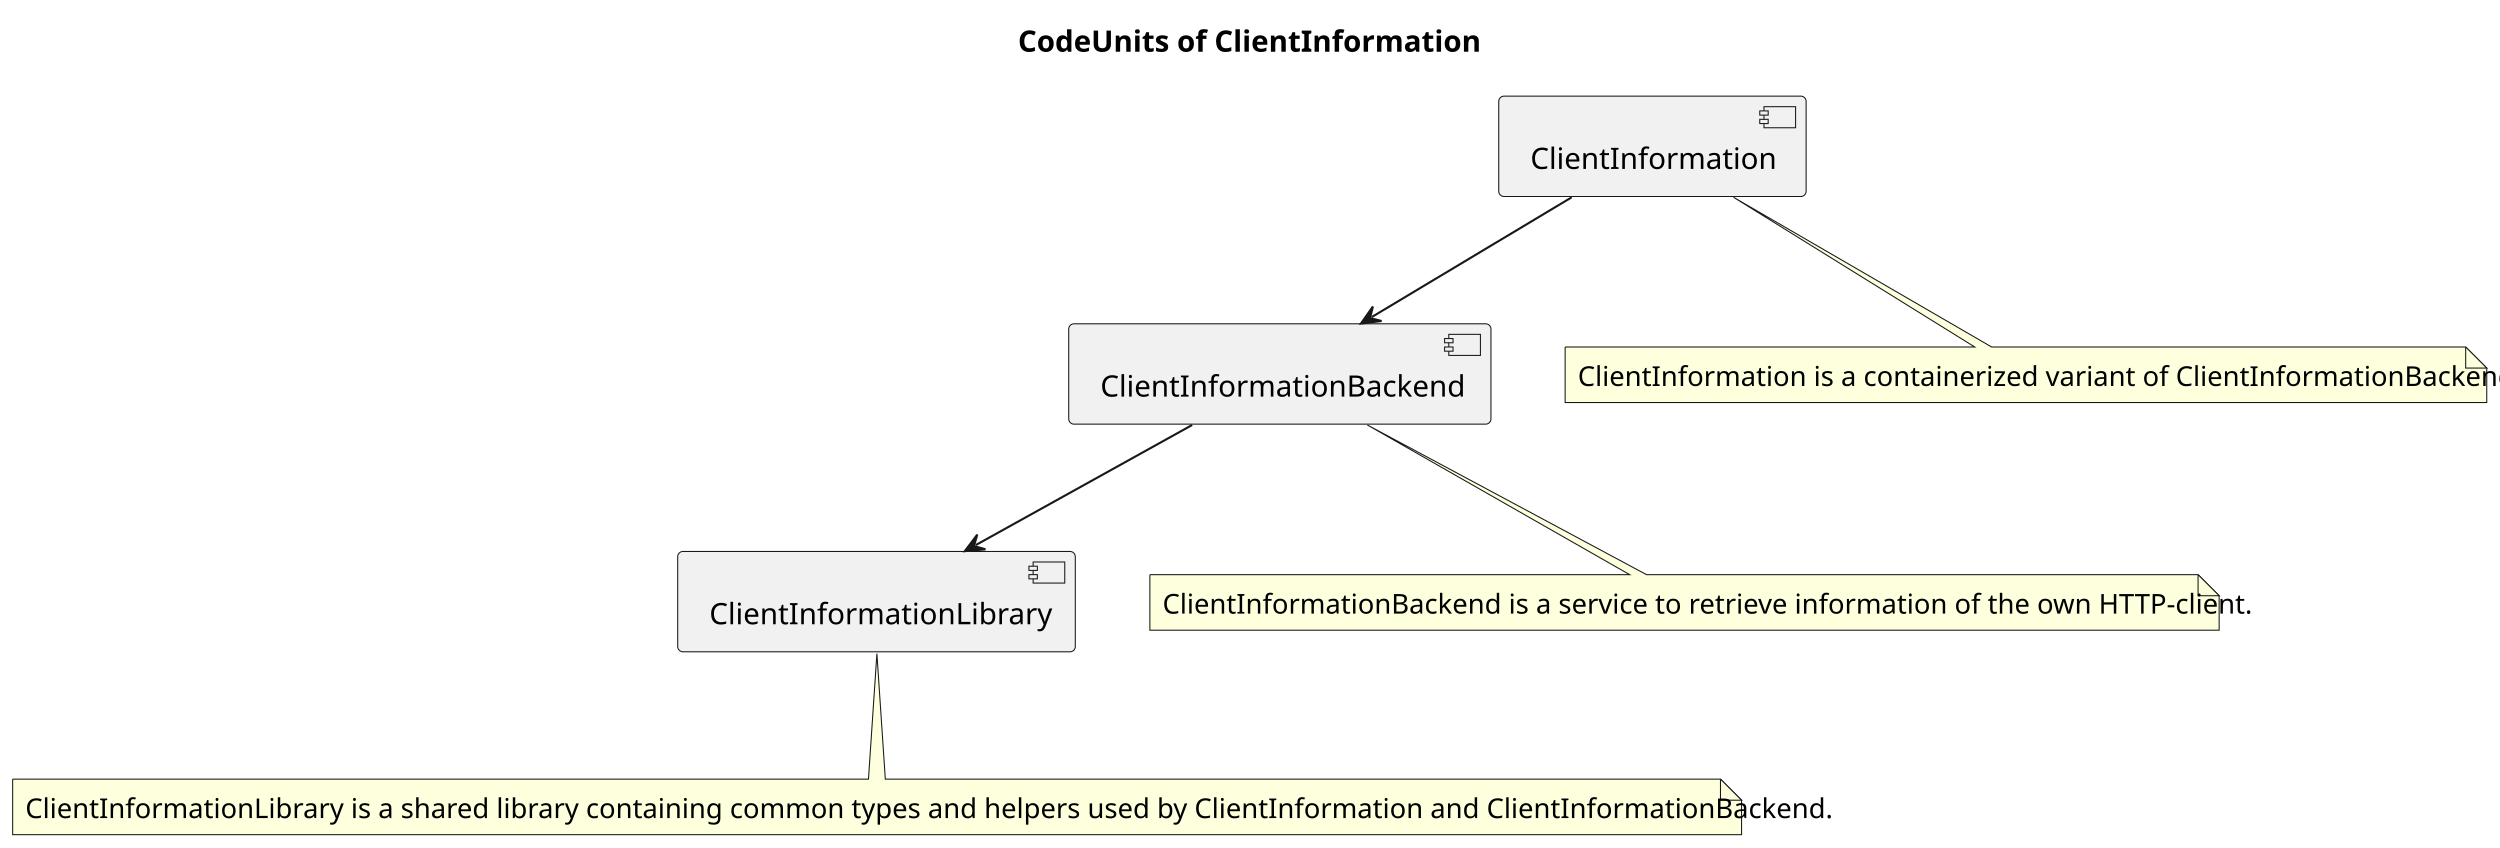
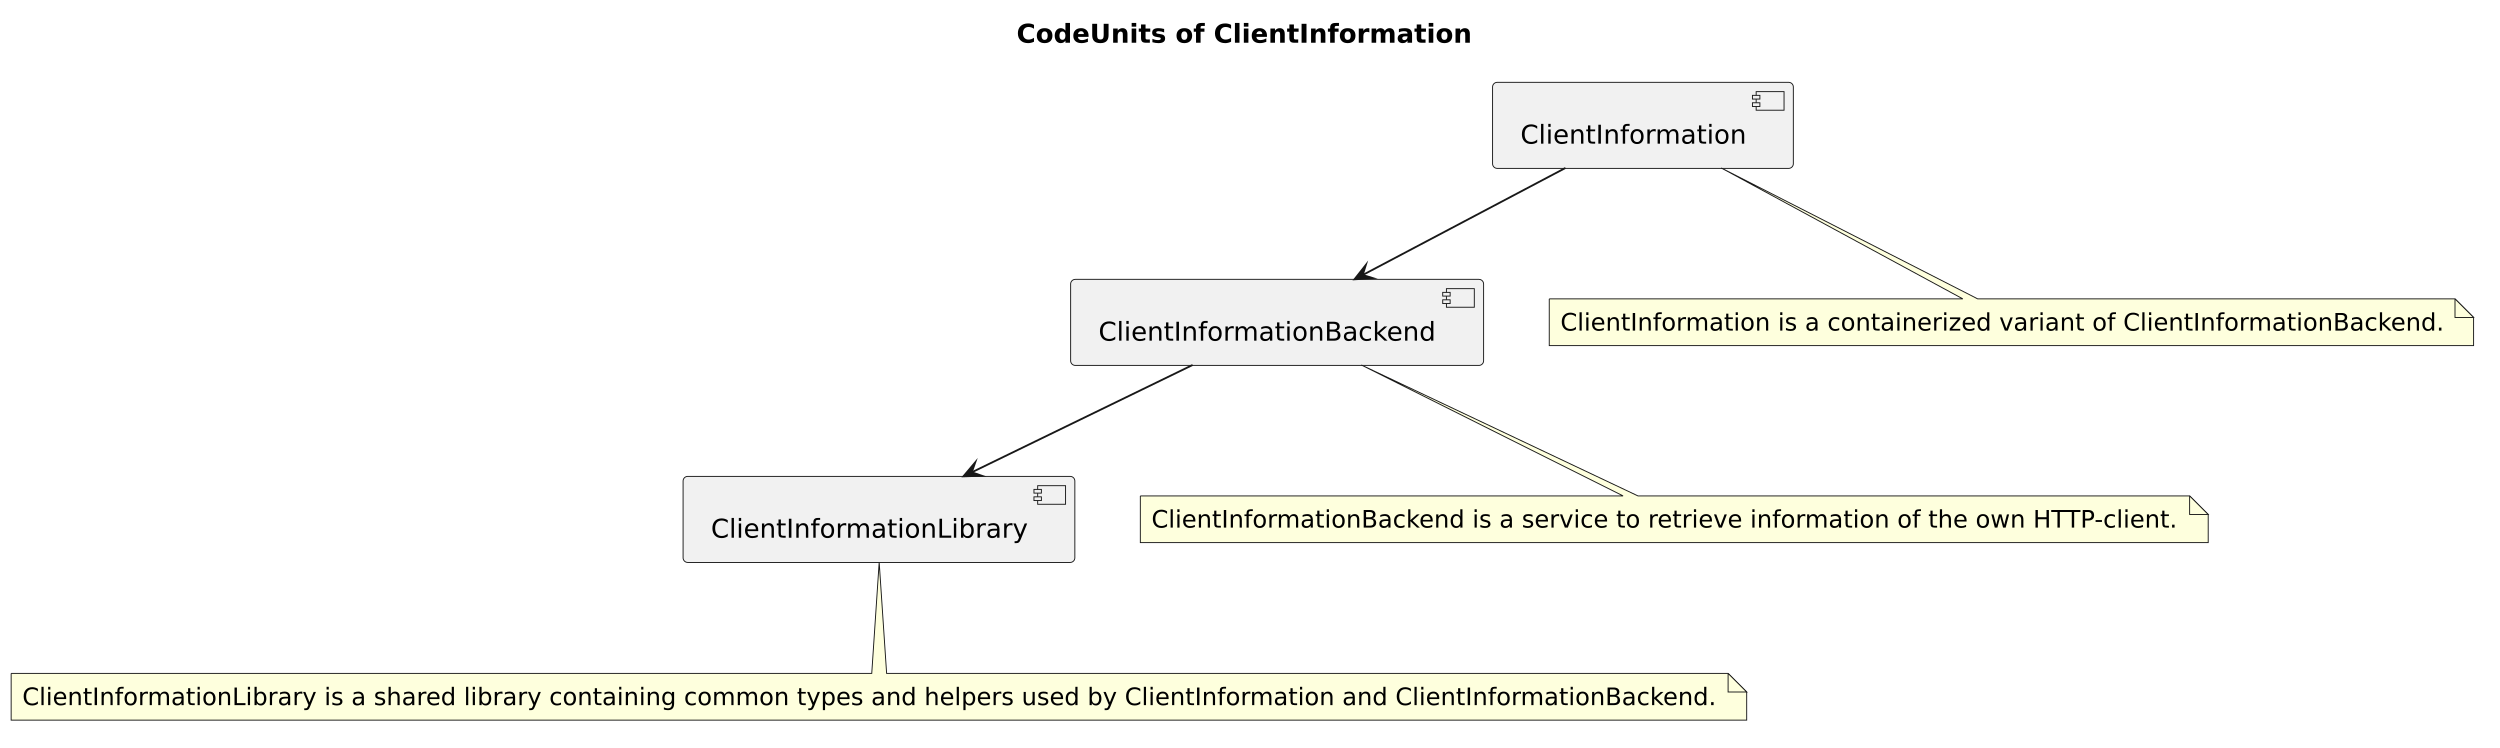
- <svg xmlns="http://www.w3.org/2000/svg" contentStyleType="text/css" data-diagram-type="DESCRIPTION" height="402px" preserveAspectRatio="none" style="width:1186px;height:402px;background:#FFFFFF;" version="1.1" viewBox="0 0 1186 402" width="1186px" zoomAndPan="magnify">
+ <svg xmlns="http://www.w3.org/2000/svg" contentStyleType="text/css" data-diagram-type="DESCRIPTION" height="402px" preserveAspectRatio="none" style="width:1345px;height:402px;background:#FFFFFF;" version="1.1" viewBox="0 0 1345 402" width="1345px" zoomAndPan="magnify">
  <defs />
  <g>
-     <g class="title" data-source-line="1">
-       <text fill="#000000" font-family="sans-serif" font-size="14" font-weight="bold" lengthAdjust="spacing" textLength="206.876" x="482.92" y="24.533">CodeUnits of ClientInformation</text>
+     <g class="title" data-source-line="2">
+       <text fill="#000000" font-family="'DejaVu Sans'" font-size="14" font-weight="700" lengthAdjust="spacing" textLength="244.952" x="546.919" y="22.995">CodeUnits of ClientInformation</text>
    </g>
-     <g class="entity" data-entity="ClientInformationLibrary" data-source-line="3" data-uid="ent0002" id="entity_ClientInformationLibrary">
-       <rect fill="#F1F1F1" height="47.609" rx="2.5" ry="2.5" style="stroke:#181818;stroke-width:0.5;" width="188.62" x="321.5" y="261.609" />
-       <rect fill="#F1F1F1" height="10" style="stroke:#181818;stroke-width:0.5;" width="15" x="490.12" y="266.609" />
-       <rect fill="#F1F1F1" height="2" style="stroke:#181818;stroke-width:0.5;" width="4" x="488.12" y="268.609" />
-       <rect fill="#F1F1F1" height="2" style="stroke:#181818;stroke-width:0.5;" width="4" x="488.12" y="272.609" />
-       <text fill="#000000" font-family="sans-serif" font-size="14" lengthAdjust="spacing" textLength="148.62" x="336.5" y="296.143">ClientInformationLibrary</text>
+     <g class="entity" data-qualified-name="ClientInformationLibrary" data-source-line="4" id="ent0001">
+       <rect fill="#F1F1F1" height="46.297" rx="2.5" ry="2.5" style="stroke:#181818;stroke-width:0.5;" width="210.769" x="367.5" y="256.297" />
+       <rect fill="#F1F1F1" height="10" style="stroke:#181818;stroke-width:0.5;" width="15" x="558.269" y="261.297" />
+       <rect fill="#F1F1F1" height="2" style="stroke:#181818;stroke-width:0.5;" width="4" x="556.269" y="263.297" />
+       <rect fill="#F1F1F1" height="2" style="stroke:#181818;stroke-width:0.5;" width="4" x="556.269" y="267.297" />
+       <text fill="#000000" font-family="'DejaVu Sans'" font-size="14" lengthAdjust="spacing" textLength="170.769" x="382.5" y="289.292">ClientInformationLibrary</text>
    </g>
-     <g class="entity" data-entity="ClientInformationLibraryNote" data-source-line="5" data-uid="ent0003" id="entity_ClientInformationLibraryNote">
-       <path d="M6,369.609 L6,395.961 A0,0 0 0 0 6,395.961 L826.195,395.961 A0,0 0 0 0 826.195,395.961 L826.195,379.609 L816.195,369.609 L420,369.609 L416,310.089 L412,369.609 L6,369.609 A0,0 0 0 0 6,369.609" fill="#FEFFDD" style="stroke:#181818;stroke-width:0.5;" />
-       <path d="M816.195,369.609 L816.195,379.609 L826.195,379.609 L816.195,369.609" fill="#FEFFDD" style="stroke:#181818;stroke-width:0.5;" />
-       <text fill="#000000" font-family="sans-serif" font-size="13" lengthAdjust="spacing" textLength="799.195" x="12" y="388.104">ClientInformationLibrary is a shared library containing common types and helpers used by ClientInformation and ClientInformationBackend.</text>
+     <g class="entity" data-qualified-name="ClientInformationLibraryNote" data-source-line="6" id="ent0002">
+       <path d="M6,362.297 L6,387.43 A0,0 0 0 0 6,387.43 L939.717,387.43 A0,0 0 0 0 939.717,387.43 L939.717,372.297 L929.717,362.297 L477,362.297 L473,302.457 L469,362.297 L6,362.297 A0,0 0 0 0 6,362.297" fill="#FEFFDD" style="stroke:#181818;stroke-width:0.5;" />
+       <path d="M929.717,362.297 L929.717,372.297 L939.717,372.297 L929.717,362.297" fill="#FEFFDD" style="stroke:#181818;stroke-width:0.5;" />
+       <text fill="#000000" font-family="'DejaVu Sans'" font-size="13" lengthAdjust="spacing" textLength="912.717" x="12" y="379.364">ClientInformationLibrary is a shared library containing common types and helpers used by ClientInformation and ClientInformationBackend.</text>
    </g>
-     <g class="entity" data-entity="ClientInformationBackend" data-source-line="9" data-uid="ent0005" id="entity_ClientInformationBackend">
-       <rect fill="#F1F1F1" height="47.609" rx="2.5" ry="2.5" style="stroke:#181818;stroke-width:0.5;" width="200.31" x="507" y="153.609" />
-       <rect fill="#F1F1F1" height="10" style="stroke:#181818;stroke-width:0.5;" width="15" x="687.31" y="158.609" />
-       <rect fill="#F1F1F1" height="2" style="stroke:#181818;stroke-width:0.5;" width="4" x="685.31" y="160.609" />
-       <rect fill="#F1F1F1" height="2" style="stroke:#181818;stroke-width:0.5;" width="4" x="685.31" y="164.609" />
-       <text fill="#000000" font-family="sans-serif" font-size="14" lengthAdjust="spacing" textLength="160.31" x="522" y="188.143">ClientInformationBackend</text>
+     <g class="entity" data-qualified-name="ClientInformationBackend" data-source-line="10" id="ent0004">
+       <rect fill="#F1F1F1" height="46.297" rx="2.5" ry="2.5" style="stroke:#181818;stroke-width:0.5;" width="222.178" x="576" y="150.297" />
+       <rect fill="#F1F1F1" height="10" style="stroke:#181818;stroke-width:0.5;" width="15" x="778.178" y="155.297" />
+       <rect fill="#F1F1F1" height="2" style="stroke:#181818;stroke-width:0.5;" width="4" x="776.178" y="157.297" />
+       <rect fill="#F1F1F1" height="2" style="stroke:#181818;stroke-width:0.5;" width="4" x="776.178" y="161.297" />
+       <text fill="#000000" font-family="'DejaVu Sans'" font-size="14" lengthAdjust="spacing" textLength="182.178" x="591" y="183.292">ClientInformationBackend</text>
    </g>
-     <g class="entity" data-entity="ClientInformationBackendNote" data-source-line="11" data-uid="ent0006" id="entity_ClientInformationBackendNote">
-       <path d="M545.5,272.609 L545.5,298.961 A0,0 0 0 0 545.5,298.961 L1052.762,298.961 A0,0 0 0 0 1052.762,298.961 L1052.762,282.609 L1042.762,272.609 L781.09,272.609 L648.66,201.609 L773.09,272.609 L545.5,272.609 A0,0 0 0 0 545.5,272.609" fill="#FEFFDD" style="stroke:#181818;stroke-width:0.5;" />
-       <path d="M1042.762,272.609 L1042.762,282.609 L1052.762,282.609 L1042.762,272.609" fill="#FEFFDD" style="stroke:#181818;stroke-width:0.5;" />
-       <text fill="#000000" font-family="sans-serif" font-size="13" lengthAdjust="spacing" textLength="486.262" x="551.5" y="291.104">ClientInformationBackend is a service to retrieve information of the own HTTP-client.</text>
+     <g class="entity" data-qualified-name="ClientInformationBackendNote" data-source-line="12" id="ent0005">
+       <path d="M613.5,266.797 L613.5,291.93 A0,0 0 0 0 613.5,291.93 L1188.016,291.93 A0,0 0 0 0 1188.016,291.93 L1188.016,276.797 L1178.016,266.797 L881.21,266.797 L732.38,196.357 L873.21,266.797 L613.5,266.797 A0,0 0 0 0 613.5,266.797" fill="#FEFFDD" style="stroke:#181818;stroke-width:0.5;" />
+       <path d="M1178.016,266.797 L1178.016,276.797 L1188.016,276.797 L1178.016,266.797" fill="#FEFFDD" style="stroke:#181818;stroke-width:0.5;" />
+       <text fill="#000000" font-family="'DejaVu Sans'" font-size="13" lengthAdjust="spacing" textLength="553.516" x="619.5" y="283.864">ClientInformationBackend is a service to retrieve information of the own HTTP-client.</text>
    </g>
-     <g class="entity" data-entity="ClientInformation" data-source-line="15" data-uid="ent0008" id="entity_ClientInformation">
-       <rect fill="#F1F1F1" height="47.609" rx="2.5" ry="2.5" style="stroke:#181818;stroke-width:0.5;" width="145.827" x="711" y="45.609" />
-       <rect fill="#F1F1F1" height="10" style="stroke:#181818;stroke-width:0.5;" width="15" x="836.827" y="50.609" />
-       <rect fill="#F1F1F1" height="2" style="stroke:#181818;stroke-width:0.5;" width="4" x="834.827" y="52.609" />
-       <rect fill="#F1F1F1" height="2" style="stroke:#181818;stroke-width:0.5;" width="4" x="834.827" y="56.609" />
-       <text fill="#000000" font-family="sans-serif" font-size="14" lengthAdjust="spacing" textLength="105.827" x="726" y="80.143">ClientInformation</text>
+     <g class="entity" data-qualified-name="ClientInformation" data-source-line="16" id="ent0007">
+       <rect fill="#F1F1F1" height="46.297" rx="2.5" ry="2.5" style="stroke:#181818;stroke-width:0.5;" width="161.816" x="803" y="44.297" />
+       <rect fill="#F1F1F1" height="10" style="stroke:#181818;stroke-width:0.5;" width="15" x="944.816" y="49.297" />
+       <rect fill="#F1F1F1" height="2" style="stroke:#181818;stroke-width:0.5;" width="4" x="942.816" y="51.297" />
+       <rect fill="#F1F1F1" height="2" style="stroke:#181818;stroke-width:0.5;" width="4" x="942.816" y="55.297" />
+       <text fill="#000000" font-family="'DejaVu Sans'" font-size="14" lengthAdjust="spacing" textLength="121.816" x="818" y="77.292">ClientInformation</text>
    </g>
-     <g class="entity" data-entity="ClientInformationNote" data-source-line="17" data-uid="ent0009" id="entity_ClientInformationNote">
-       <path d="M742.5,164.609 L742.5,190.961 A0,0 0 0 0 742.5,190.961 L1179.716,190.961 A0,0 0 0 0 1179.716,190.961 L1179.716,174.609 L1169.716,164.609 L944.81,164.609 L822.41,93.609 L936.81,164.609 L742.5,164.609 A0,0 0 0 0 742.5,164.609" fill="#FEFFDD" style="stroke:#181818;stroke-width:0.5;" />
-       <path d="M1169.716,164.609 L1169.716,174.609 L1179.716,174.609 L1169.716,164.609" fill="#FEFFDD" style="stroke:#181818;stroke-width:0.5;" />
-       <text fill="#000000" font-family="sans-serif" font-size="13" lengthAdjust="spacing" textLength="416.216" x="748.5" y="183.105">ClientInformation is a containerized variant of ClientInformationBackend.</text>
+     <g class="entity" data-qualified-name="ClientInformationNote" data-source-line="18" id="ent0008">
+       <path d="M833.5,160.797 L833.5,185.93 A0,0 0 0 0 833.5,185.93 L1330.79,185.93 A0,0 0 0 0 1330.79,185.93 L1330.79,170.797 L1320.79,160.797 L1063.99,160.797 L925.99,90.357 L1055.99,160.797 L833.5,160.797 A0,0 0 0 0 833.5,160.797" fill="#FEFFDD" style="stroke:#181818;stroke-width:0.5;" />
+       <path d="M1320.79,160.797 L1320.79,170.797 L1330.79,170.797 L1320.79,160.797" fill="#FEFFDD" style="stroke:#181818;stroke-width:0.5;" />
+       <text fill="#000000" font-family="'DejaVu Sans'" font-size="13" lengthAdjust="spacing" textLength="476.29" x="839.5" y="177.864">ClientInformation is a containerized variant of ClientInformationBackend.</text>
    </g>
-     <g class="link" data-entity-1="ClientInformationBackend" data-entity-2="ClientInformationLibrary" data-source-line="21" data-uid="lnk11" id="link_ClientInformationBackend_ClientInformationLibrary">
-       <path d="M565.56,201.609 C533.63,219.329 494.926,240.808 462.937,258.558" fill="none" id="ClientInformationBackend-to-ClientInformationLibrary" style="stroke:#181818;stroke-width:1;" />
-       <polygon fill="#181818" points="457.69,261.469,467.5,260.6,462.062,259.043,463.619,253.605,457.69,261.469" style="stroke:#181818;stroke-width:1;" />
+     <g class="link" data-entity-1="ent0004" data-entity-2="ent0001" data-link-type="dependency" data-source-line="22" id="lnk10">
+       <path d="M641.62,196.357 C605.3,213.997 559.117,236.452 522.817,254.091" fill="none" id="ClientInformationBackend-to-ClientInformationLibrary" style="stroke:#181818;stroke-width:1;" />
+       <polygon fill="#181818" points="518.32,256.277,528.163,255.941,522.817,254.091,524.667,248.745,518.32,256.277" style="stroke:#181818;stroke-width:1;stroke-linejoin:miter;stroke-miterlimit:10;" />
    </g>
-     <g class="link" data-entity-1="ClientInformation" data-entity-2="ClientInformationBackend" data-source-line="22" data-uid="lnk12" id="link_ClientInformation_ClientInformationBackend">
-       <path d="M745.59,93.609 C716.01,111.329 680.428,132.637 650.788,150.387" fill="none" id="ClientInformation-to-ClientInformationBackend" style="stroke:#181818;stroke-width:1;" />
-       <polygon fill="#181818" points="645.64,153.469,655.416,152.277,649.93,150.9,651.306,145.414,645.64,153.469" style="stroke:#181818;stroke-width:1;" />
+     <g class="link" data-entity-1="ent0007" data-entity-2="ent0004" data-link-type="dependency" data-source-line="23" id="lnk11">
+       <path d="M842.22,90.357 C808.79,107.997 766.552,130.302 733.141,147.942" fill="none" id="ClientInformation-to-ClientInformationBackend" style="stroke:#181818;stroke-width:1;" />
+       <polygon fill="#181818" points="728.72,150.277,738.546,149.612,733.141,147.942,734.811,142.537,728.72,150.277" style="stroke:#181818;stroke-width:1;stroke-linejoin:miter;stroke-miterlimit:10;" />
    </g>
  </g>
</svg>
